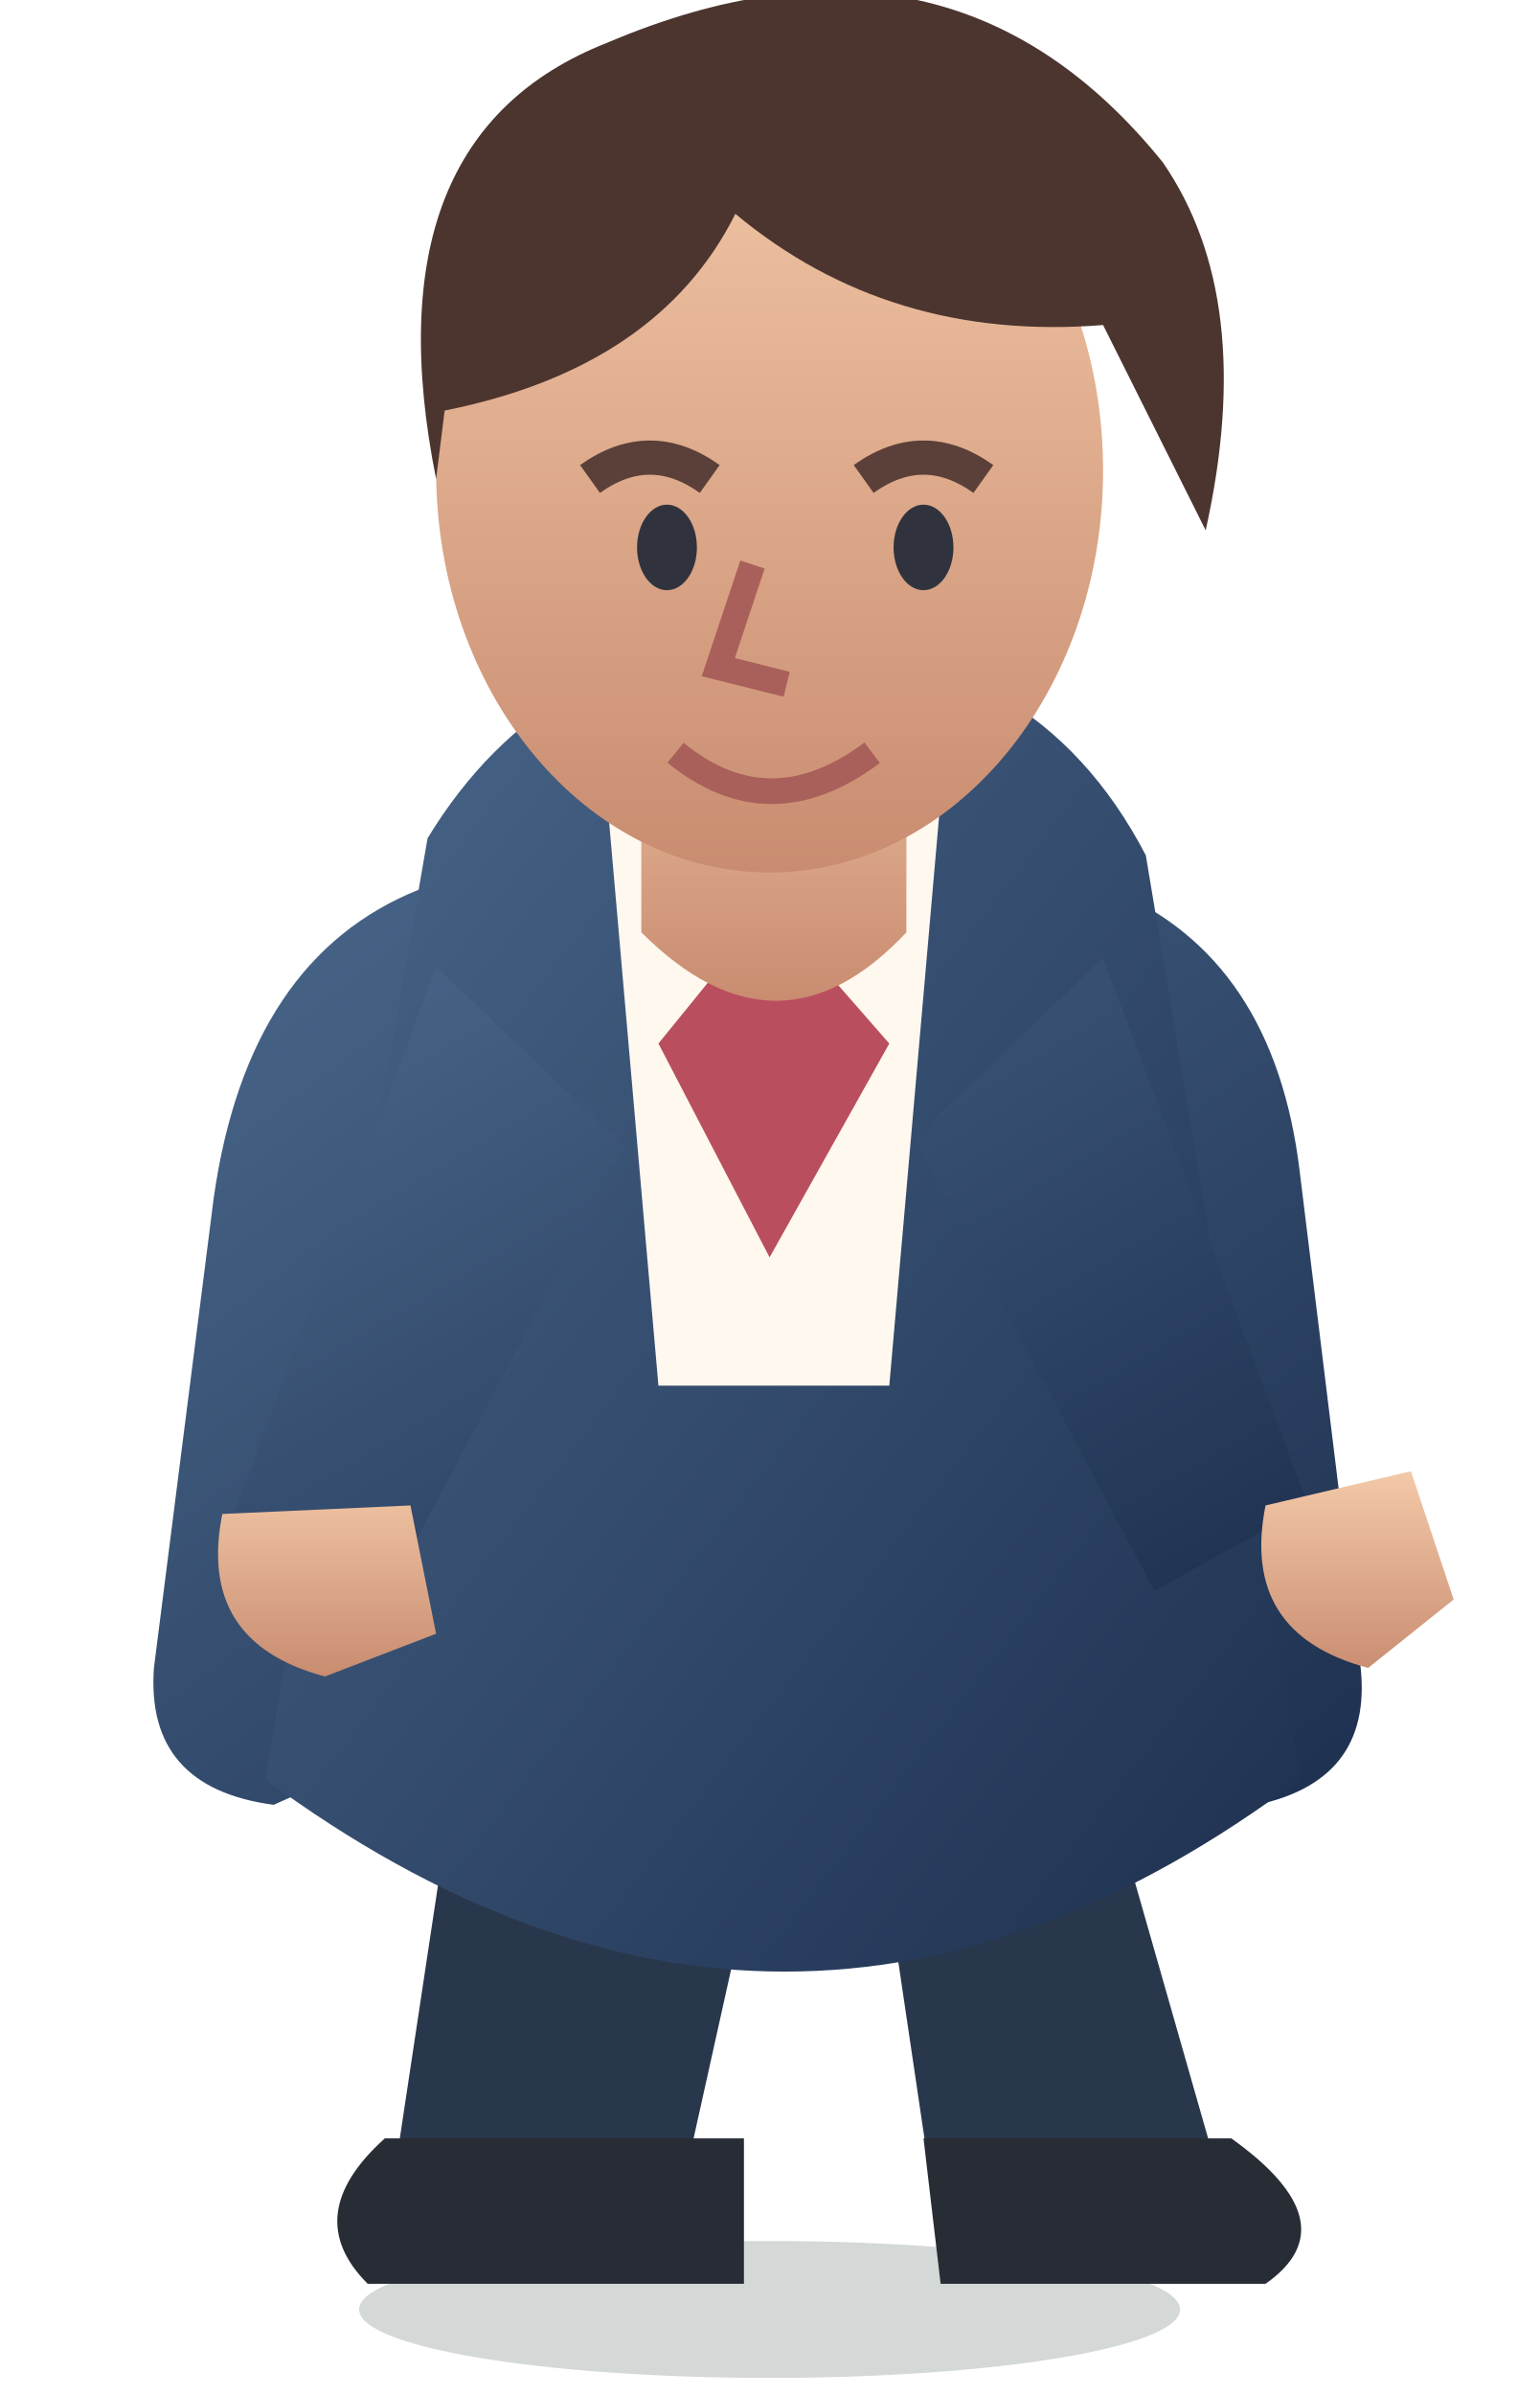
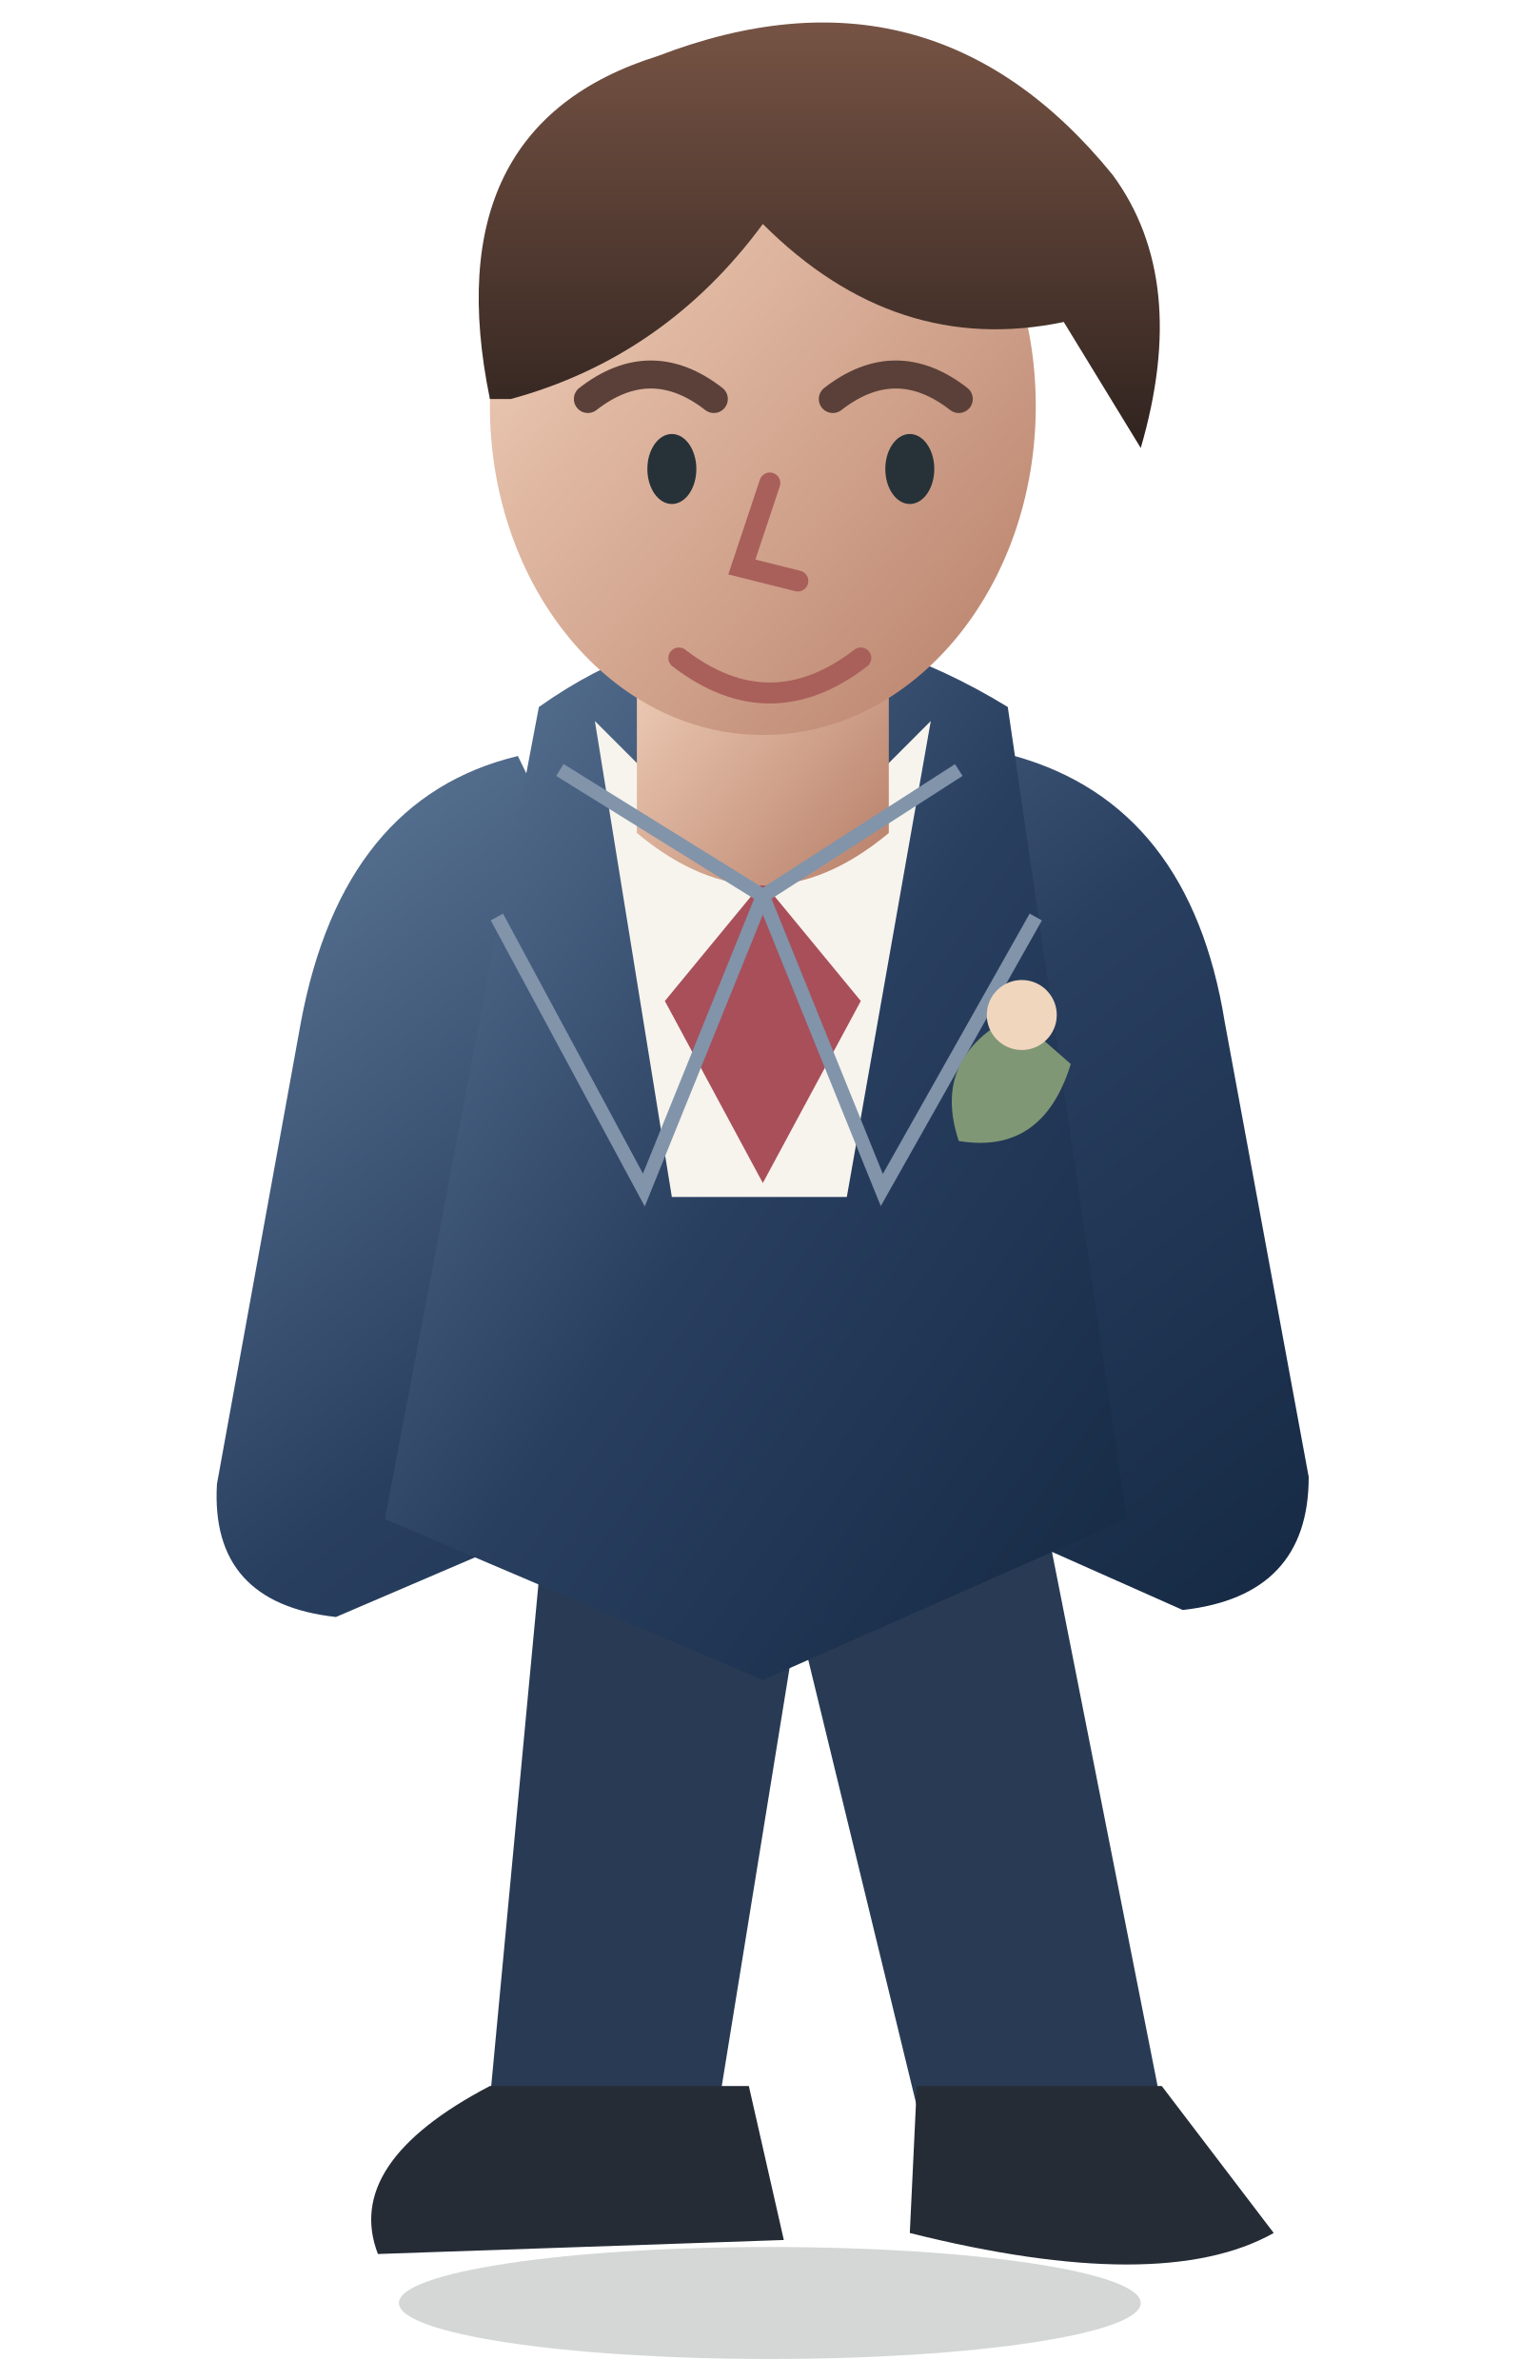
- <svg xmlns="http://www.w3.org/2000/svg" width="180" height="280" viewBox="0 0 180 280">
+ <svg xmlns="http://www.w3.org/2000/svg" width="220" height="340" viewBox="0 0 220 340">
  <defs>
-     <linearGradient id="coat" x2="1" y2="1">
-       <stop stop-color="#49678b" />
-       <stop offset="1" stop-color="#1e304f" />
+     <linearGradient id="s" x2="1" y2="1">
+       <stop stop-color="#f7d9c3" />
+       <stop offset="1" stop-color="#b77e68" />
    </linearGradient>
-     <linearGradient id="skin" x2="0" y2="1">
-       <stop stop-color="#f3c9a8" />
-       <stop offset="1" stop-color="#c98c70" />
+     <linearGradient id="j" x2="1" y2="1">
+       <stop stop-color="#607b9b" />
+       <stop offset=".5" stop-color="#293f60" />
+       <stop offset="1" stop-color="#152943" />
+     </linearGradient>
+     <linearGradient id="h" x2="0" y2="1">
+       <stop stop-color="#765344" />
+       <stop offset="1" stop-color="#30231f" />
    </linearGradient>
  </defs>
-   <ellipse cx="90" cy="270" rx="48" ry="8" fill="#263a35" opacity=".2" />
-   <path d="M54 202l-8 53h34l12-54M101 202l8 54h34l-16-56" fill="#29374c" />
-   <path d="M45 250h42v17H43q-8-8 2-17M108 250h36q14 10 4 17h-38z" fill="#282c35" />
-   <path d="M49 104q-20 8-24 36l-7 55q-1 14 14 16l18-8 15-76M130 104q19 8 22 33l7 57q2 14-12 17l-18-7-14-75" fill="url(#coat)" />
-   <path d="M50 98q14-23 41-23 30 0 43 25l18 108q-60 45-121 0z" fill="url(#coat)" />
-   <path d="M70 82l20 24 21-24-7 80H77z" fill="#fff8ee" />
-   <path d="M90 106l-13 16 13 25 14-25z" fill="#b94f5e" />
-   <path d="M75 70h31v39q-15 16-31 0z" fill="url(#skin)" />
-   <ellipse cx="90" cy="55" rx="39" ry="47" fill="url(#skin)" />
-   <path d="M51 56q-8-40 20-51 40-17 65 14 11 16 5 43l-12-24q-25 2-43-13-9 18-34 23z" fill="#4c352f" />
-   <path d="M69 56q7-5 14 0M101 56q7-5 14 0" stroke="#5a4038" stroke-width="4" fill="none" />
-   <ellipse cx="78" cy="64" rx="3.5" ry="5" fill="#30333d" />
-   <ellipse cx="108" cy="64" rx="3.5" ry="5" fill="#30333d" />
-   <path d="M88 66l-4 12 8 2M79 88q11 9 23 0" stroke="#a9605a" stroke-width="3" fill="none" />
-   <path d="M51 113l-24 65 18 9 28-53M129 112l24 64-18 10-28-53" fill="url(#coat)" />
-   <path d="M26 177q-3 15 12 19l13-5-3-15M148 176q-3 15 12 19l10-8-5-15" fill="url(#skin)" />
+   <ellipse cx="110" cy="329" rx="53" ry="8" fill="#26372e" opacity=".2" />
+   <path d="M78 215l-8 85 32 5 12-74 18 74 34-4-18-91z" fill="#293b54" />
+   <path d="M70 298h37l5 22-58 2q-5-13 16-24M131 298h35l16 21q-16 9-52 0z" fill="#252c36" />
+   <path d="M74 108q-25 6-31 38l-12 66q-1 17 17 19l28-12 15-76M145 108q25 7 30 38l12 65q0 17-18 19l-27-12-15-75" fill="url(#j)" />
+   <path d="M77 101q31-22 67 0l17 116-52 23-54-23z" fill="url(#j)" />
+   <path d="M85 103l24 24 24-24-12 68h-25z" fill="#f7f4ed" />
+   <path d="M109 126l-14 17 14 26 14-26z" fill="#a84f5a" />
+   <path d="M91 82h36v37q-18 15-36 0z" fill="url(#s)" />
+   <ellipse cx="109" cy="58" rx="39" ry="47" fill="url(#s)" />
+   <path d="M70 57Q62 18 94 8q39-15 65 17 11 15 4 39l-11-18q-24 5-43-14-14 19-36 25z" fill="url(#h)" />
+   <path d="M84 57q9-7 18 0M119 57q9-7 18 0" stroke="#5a4038" stroke-width="4" fill="none" stroke-linecap="round" />
+   <ellipse cx="96" cy="67" rx="3.5" ry="5" fill="#263238" />
+   <ellipse cx="130" cy="67" rx="3.5" ry="5" fill="#263238" />
+   <path d="M110 69l-4 12 8 2M97 94q13 10 26 0" stroke="#a9605a" stroke-width="3" fill="none" stroke-linecap="round" />
+   <path d="M80 110l29 18-17 42-21-39M137 110l-28 18 17 42 22-39" fill="none" stroke="#8194aa" stroke-width="2" />
+   <path d="M145 145q-12 6-8 18 12 2 16-11" fill="#809775" />
+   <circle cx="146" cy="145" r="5" fill="#f0d6bd" />
</svg>
